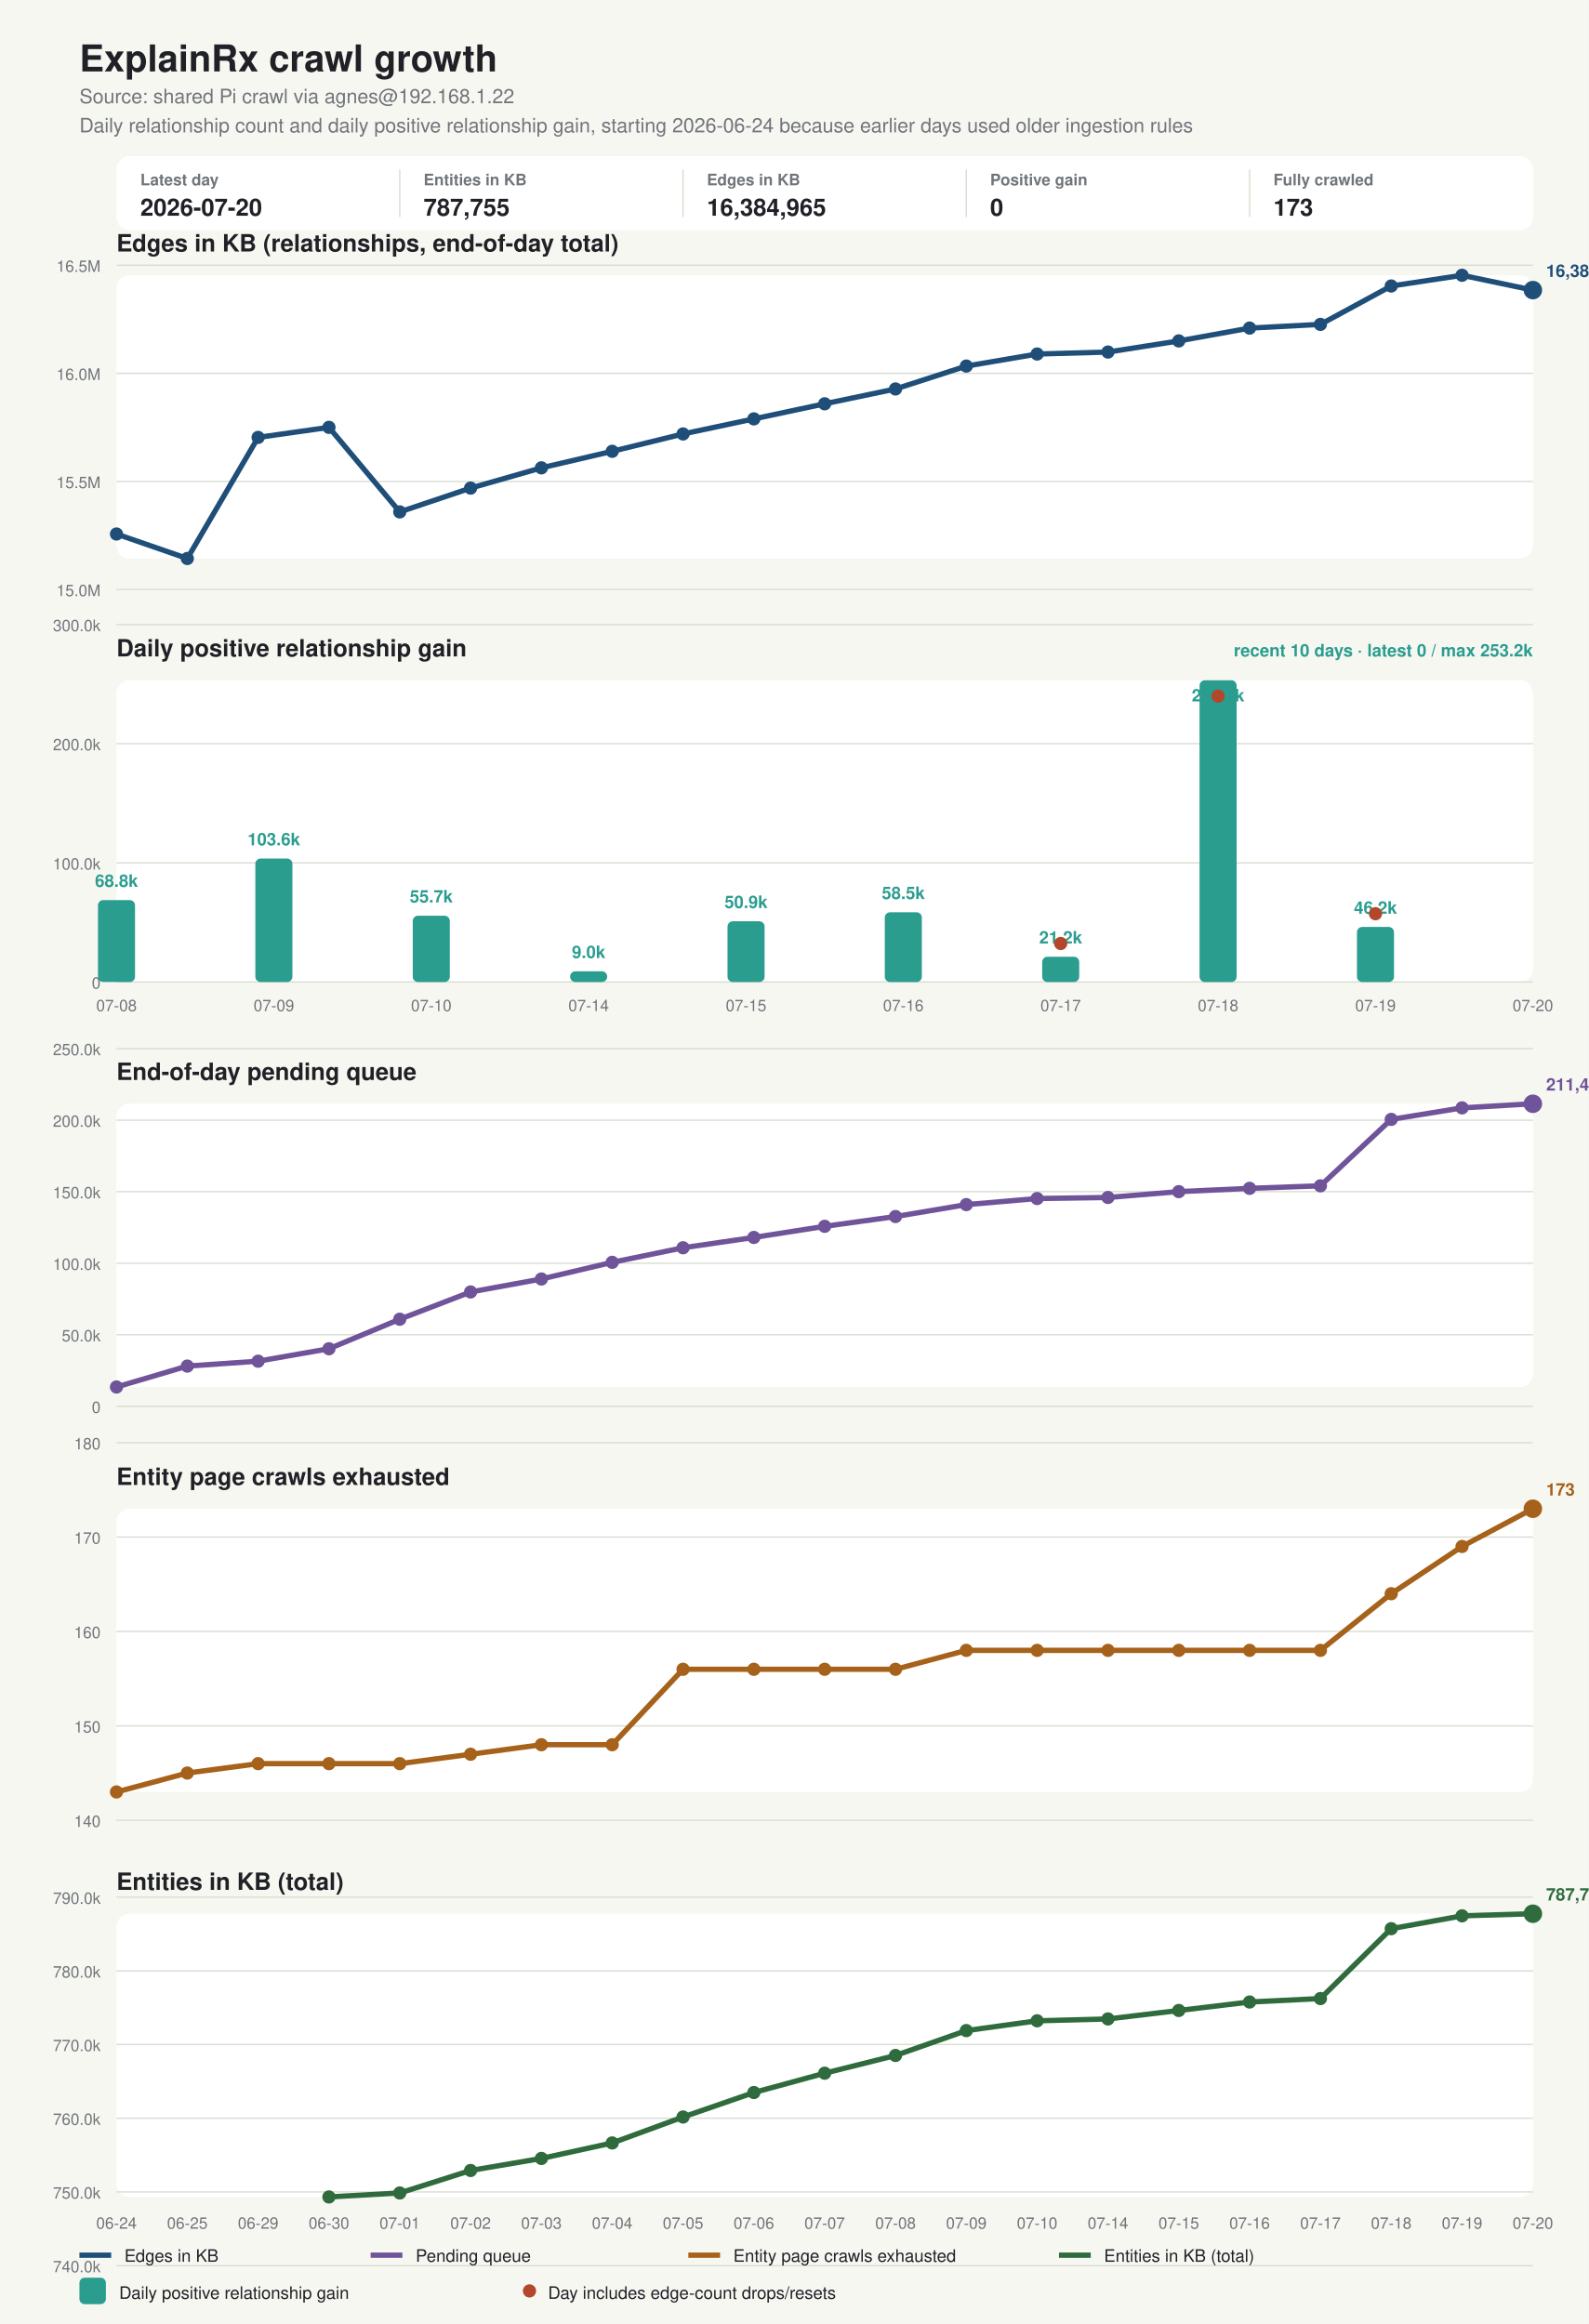
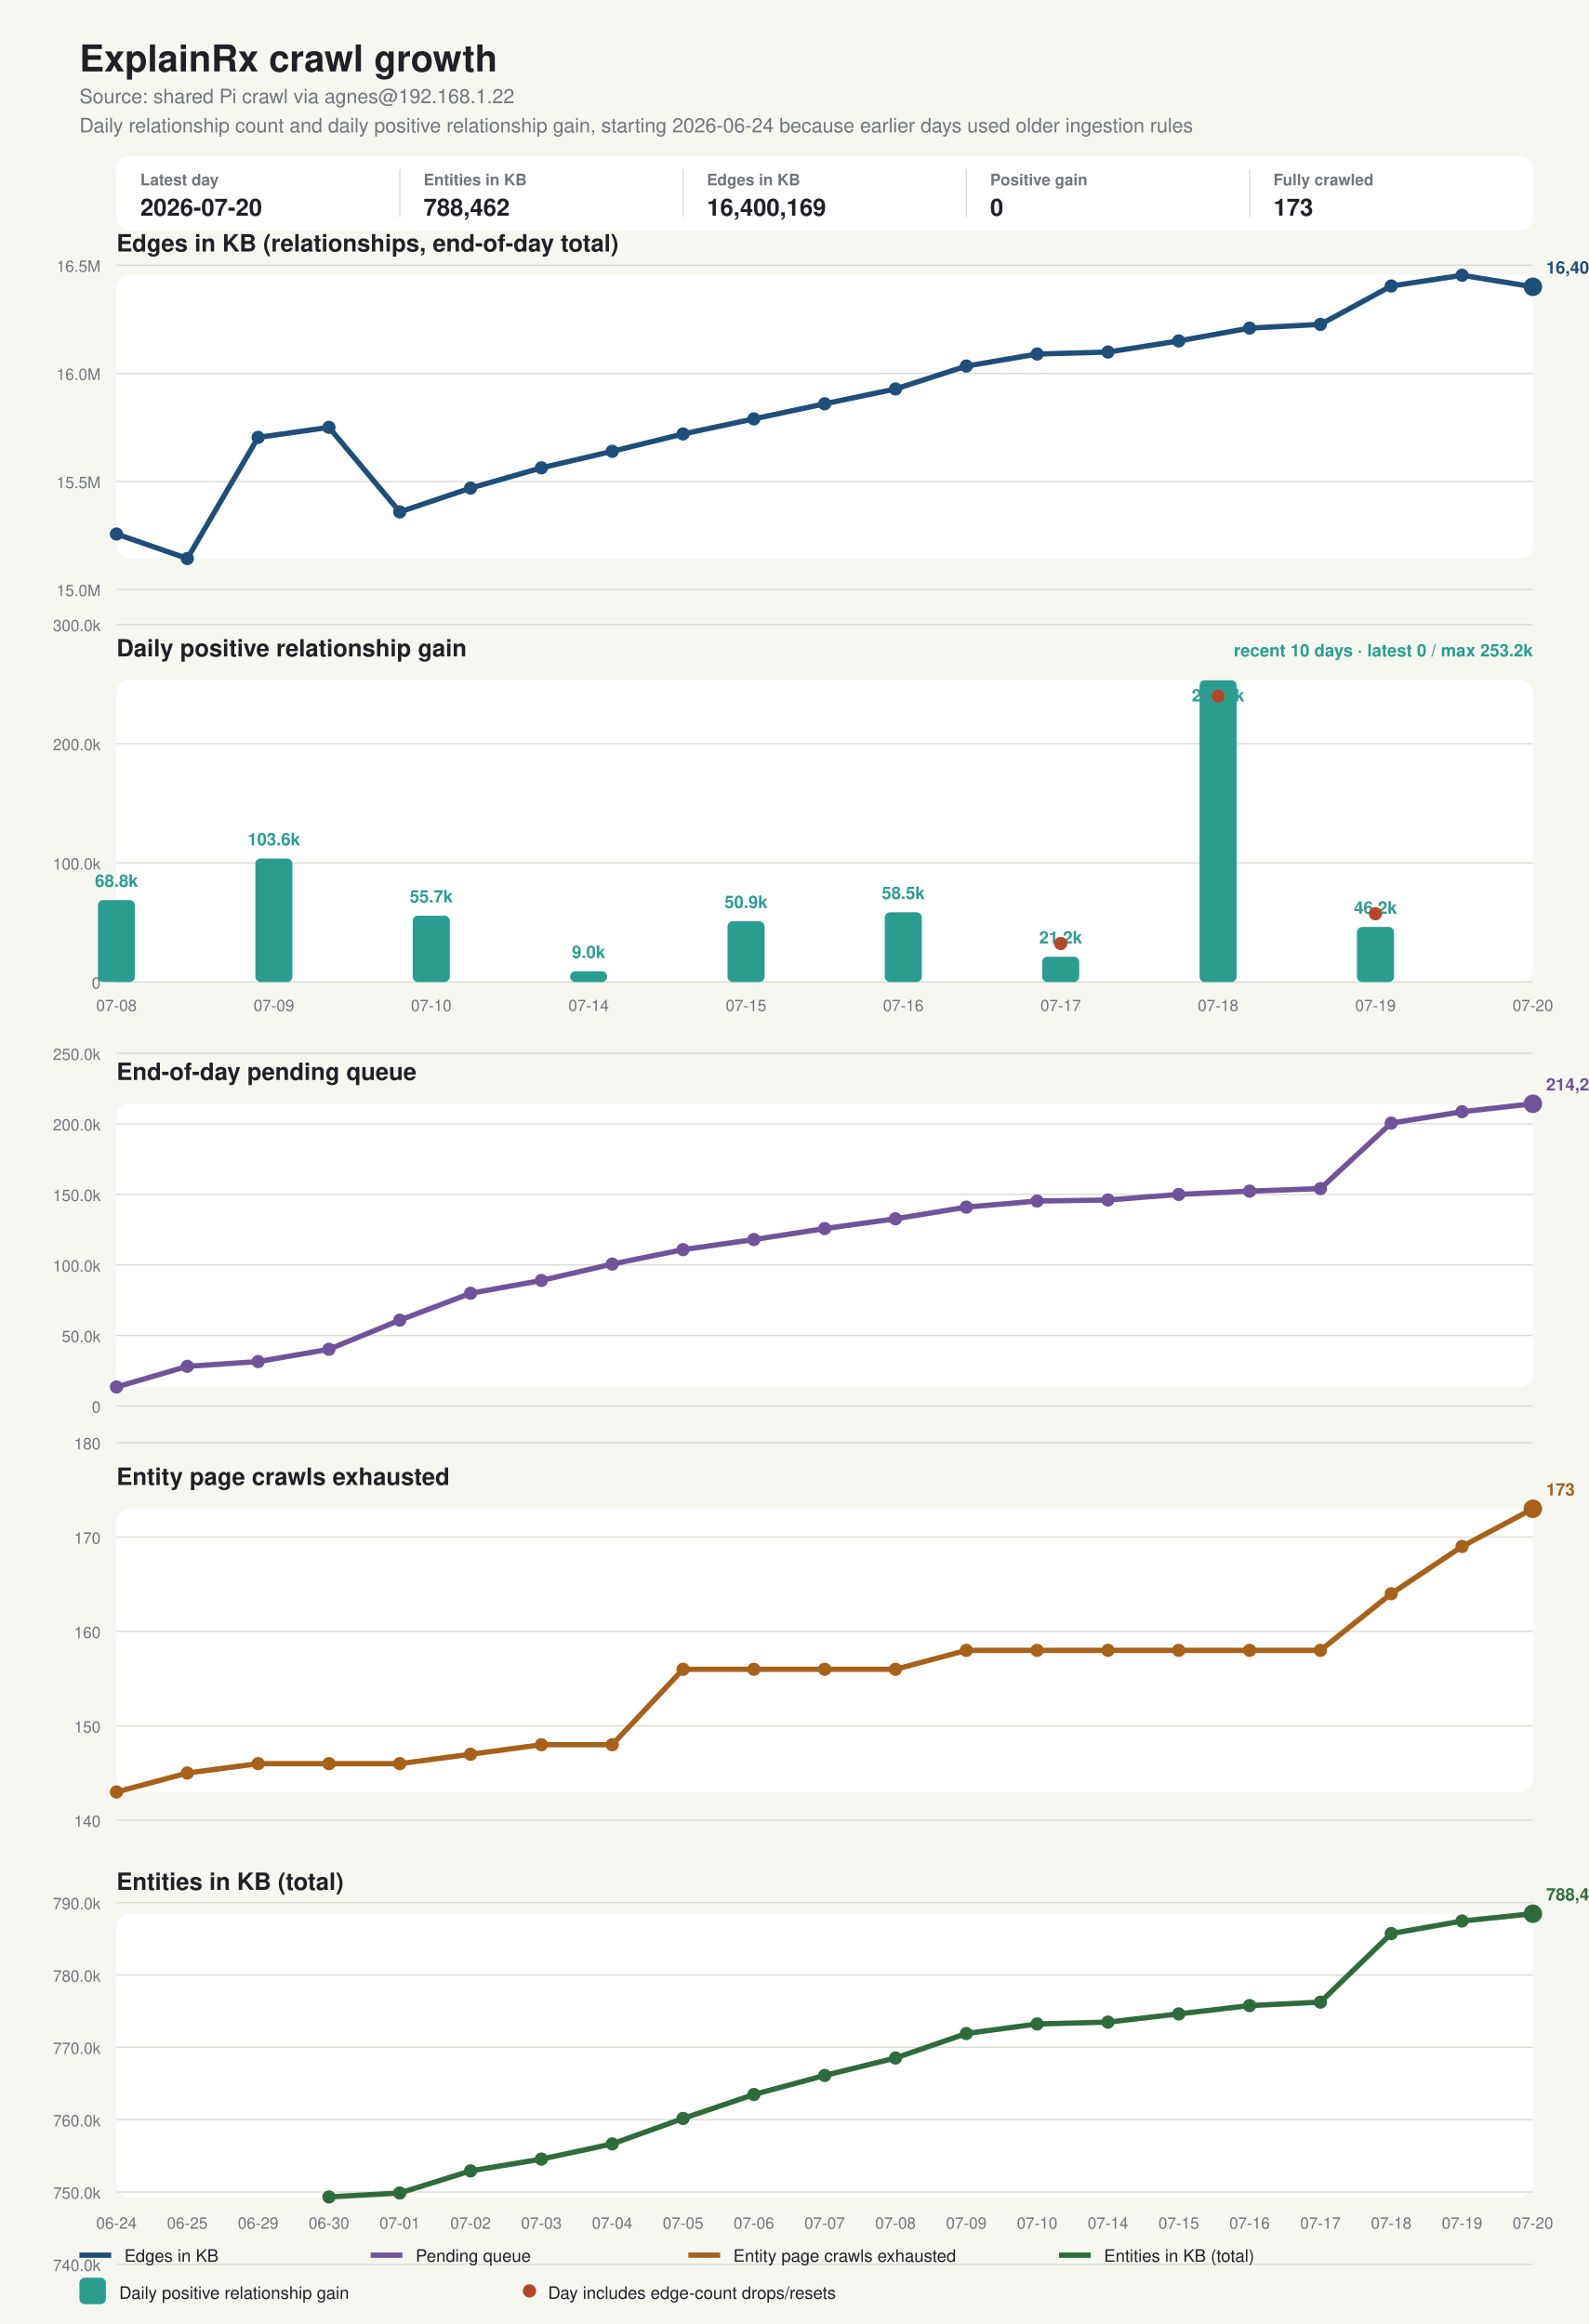
<svg xmlns="http://www.w3.org/2000/svg" width="1200" height="1756" viewBox="0 0 1200 1756">
  <rect width="100%" height="100%" fill="#f7f7f2" />
  <text x="60" y="54" font-family="Helvetica, Arial, sans-serif" font-size="28" font-weight="700" fill="#202126">ExplainRx crawl growth</text>
  <text x="60" y="78" font-family="Helvetica, Arial, sans-serif" font-size="15" fill="#70757a">Source: shared Pi crawl via agnes@192.168.1.22</text>
  <text x="60" y="100" font-family="Helvetica, Arial, sans-serif" font-size="15" fill="#70757a">Daily relationship count and daily positive relationship gain, starting 2026-06-24 because earlier days used older ingestion rules</text>
  <rect x="88" y="118" width="1070" height="56" fill="#ffffff" rx="10" />
  <rect x="88" y="208" width="1070" height="214" fill="#ffffff" rx="10" />
  <rect x="88" y="514" width="1070" height="228" fill="#ffffff" rx="10" />
  <rect x="88" y="834" width="1070" height="214" fill="#ffffff" rx="10" />
  <rect x="88" y="1140" width="1070" height="214" fill="#ffffff" rx="10" />
  <rect x="88" y="1446" width="1070" height="214" fill="#ffffff" rx="10" />
  <text x="88" y="190" font-family="Helvetica, Arial, sans-serif" font-size="18" font-weight="700" fill="#202126">Edges in KB (relationships, end-of-day total)</text>
  <text x="88" y="496" font-family="Helvetica, Arial, sans-serif" font-size="18" font-weight="700" fill="#202126">Daily positive relationship gain</text>
  <text x="1158" y="496" text-anchor="end" font-family="Helvetica, Arial, sans-serif" font-size="13" font-weight="700" fill="#2a9d8f">recent 10 days · latest 0 / max 253.2k</text>
  <text x="88" y="816" font-family="Helvetica, Arial, sans-serif" font-size="18" font-weight="700" fill="#202126">End-of-day pending queue</text>
  <text x="88" y="1122" font-family="Helvetica, Arial, sans-serif" font-size="18" font-weight="700" fill="#202126">Entity page crawls exhausted</text>
  <text x="88" y="1428" font-family="Helvetica, Arial, sans-serif" font-size="18" font-weight="700" fill="#202126">Entities in KB (total)</text>
  <text x="106.0" y="140" font-family="Helvetica, Arial, sans-serif" font-size="12" font-weight="700" fill="#70757a">Latest day</text>
  <text x="106.0" y="163" font-family="Helvetica, Arial, sans-serif" font-size="18" font-weight="700" fill="#202126">2026-07-20</text>
  <line x1="302.0" y1="128" x2="302.0" y2="164" stroke="#d8ddd2" stroke-width="1" />
  <text x="320.0" y="140" font-family="Helvetica, Arial, sans-serif" font-size="12" font-weight="700" fill="#70757a">Entities in KB</text>
-   <text x="320.0" y="163" font-family="Helvetica, Arial, sans-serif" font-size="18" font-weight="700" fill="#202126">787,755</text>
+   <text x="320.0" y="163" font-family="Helvetica, Arial, sans-serif" font-size="18" font-weight="700" fill="#202126">788,462</text>
  <line x1="516.0" y1="128" x2="516.0" y2="164" stroke="#d8ddd2" stroke-width="1" />
  <text x="534.0" y="140" font-family="Helvetica, Arial, sans-serif" font-size="12" font-weight="700" fill="#70757a">Edges in KB</text>
-   <text x="534.0" y="163" font-family="Helvetica, Arial, sans-serif" font-size="18" font-weight="700" fill="#202126">16,384,965</text>
+   <text x="534.0" y="163" font-family="Helvetica, Arial, sans-serif" font-size="18" font-weight="700" fill="#202126">16,400,169</text>
  <line x1="730.0" y1="128" x2="730.0" y2="164" stroke="#d8ddd2" stroke-width="1" />
  <text x="748.0" y="140" font-family="Helvetica, Arial, sans-serif" font-size="12" font-weight="700" fill="#70757a">Positive gain</text>
  <text x="748.0" y="163" font-family="Helvetica, Arial, sans-serif" font-size="18" font-weight="700" fill="#202126">0</text>
  <line x1="944.0" y1="128" x2="944.0" y2="164" stroke="#d8ddd2" stroke-width="1" />
  <text x="962.0" y="140" font-family="Helvetica, Arial, sans-serif" font-size="12" font-weight="700" fill="#70757a">Fully crawled</text>
  <text x="962.0" y="163" font-family="Helvetica, Arial, sans-serif" font-size="18" font-weight="700" fill="#202126">173</text>
  <line x1="88" y1="445.4" x2="1158" y2="445.4" stroke="#d8ddd2" stroke-width="1" />
  <text x="76" y="450.4" text-anchor="end" font-family="Helvetica, Arial, sans-serif" font-size="12" fill="#70757a">15.0M</text>
  <line x1="88" y1="363.8" x2="1158" y2="363.8" stroke="#d8ddd2" stroke-width="1" />
  <text x="76" y="368.8" text-anchor="end" font-family="Helvetica, Arial, sans-serif" font-size="12" fill="#70757a">15.5M</text>
  <line x1="88" y1="282.1" x2="1158" y2="282.1" stroke="#d8ddd2" stroke-width="1" />
  <text x="76" y="287.1" text-anchor="end" font-family="Helvetica, Arial, sans-serif" font-size="12" fill="#70757a">16.0M</text>
  <line x1="88" y1="200.4" x2="1158" y2="200.4" stroke="#d8ddd2" stroke-width="1" />
  <text x="76" y="205.4" text-anchor="end" font-family="Helvetica, Arial, sans-serif" font-size="12" fill="#70757a">16.5M</text>
  <line x1="88" y1="742.0" x2="1158" y2="742.0" stroke="#d8ddd2" stroke-width="1" />
  <text x="76" y="747.0" text-anchor="end" font-family="Helvetica, Arial, sans-serif" font-size="12" fill="#70757a">0</text>
  <line x1="88" y1="652.0" x2="1158" y2="652.0" stroke="#d8ddd2" stroke-width="1" />
  <text x="76" y="657.0" text-anchor="end" font-family="Helvetica, Arial, sans-serif" font-size="12" fill="#70757a">100.0k</text>
  <line x1="88" y1="561.9" x2="1158" y2="561.9" stroke="#d8ddd2" stroke-width="1" />
  <text x="76" y="566.9" text-anchor="end" font-family="Helvetica, Arial, sans-serif" font-size="12" fill="#70757a">200.0k</text>
  <line x1="88" y1="471.9" x2="1158" y2="471.9" stroke="#d8ddd2" stroke-width="1" />
  <text x="76" y="476.9" text-anchor="end" font-family="Helvetica, Arial, sans-serif" font-size="12" fill="#70757a">300.0k</text>
-   <line x1="88" y1="1062.6" x2="1158" y2="1062.6" stroke="#d8ddd2" stroke-width="1" />
-   <text x="76" y="1067.6" text-anchor="end" font-family="Helvetica, Arial, sans-serif" font-size="12" fill="#70757a">0</text>
-   <line x1="88" y1="1008.5" x2="1158" y2="1008.5" stroke="#d8ddd2" stroke-width="1" />
-   <text x="76" y="1013.5" text-anchor="end" font-family="Helvetica, Arial, sans-serif" font-size="12" fill="#70757a">50.0k</text>
-   <line x1="88" y1="954.5" x2="1158" y2="954.5" stroke="#d8ddd2" stroke-width="1" />
-   <text x="76" y="959.5" text-anchor="end" font-family="Helvetica, Arial, sans-serif" font-size="12" fill="#70757a">100.0k</text>
-   <line x1="88" y1="900.4" x2="1158" y2="900.4" stroke="#d8ddd2" stroke-width="1" />
-   <text x="76" y="905.4" text-anchor="end" font-family="Helvetica, Arial, sans-serif" font-size="12" fill="#70757a">150.0k</text>
-   <line x1="88" y1="846.4" x2="1158" y2="846.4" stroke="#d8ddd2" stroke-width="1" />
-   <text x="76" y="851.4" text-anchor="end" font-family="Helvetica, Arial, sans-serif" font-size="12" fill="#70757a">200.0k</text>
-   <line x1="88" y1="792.3" x2="1158" y2="792.3" stroke="#d8ddd2" stroke-width="1" />
-   <text x="76" y="797.3" text-anchor="end" font-family="Helvetica, Arial, sans-serif" font-size="12" fill="#70757a">250.0k</text>
+   <line x1="88" y1="1062.4" x2="1158" y2="1062.4" stroke="#d8ddd2" stroke-width="1" />
+   <text x="76" y="1067.4" text-anchor="end" font-family="Helvetica, Arial, sans-serif" font-size="12" fill="#70757a">0</text>
+   <line x1="88" y1="1009.1" x2="1158" y2="1009.1" stroke="#d8ddd2" stroke-width="1" />
+   <text x="76" y="1014.1" text-anchor="end" font-family="Helvetica, Arial, sans-serif" font-size="12" fill="#70757a">50.0k</text>
+   <line x1="88" y1="955.8" x2="1158" y2="955.8" stroke="#d8ddd2" stroke-width="1" />
+   <text x="76" y="960.8" text-anchor="end" font-family="Helvetica, Arial, sans-serif" font-size="12" fill="#70757a">100.0k</text>
+   <line x1="88" y1="902.5" x2="1158" y2="902.5" stroke="#d8ddd2" stroke-width="1" />
+   <text x="76" y="907.5" text-anchor="end" font-family="Helvetica, Arial, sans-serif" font-size="12" fill="#70757a">150.0k</text>
+   <line x1="88" y1="849.2" x2="1158" y2="849.2" stroke="#d8ddd2" stroke-width="1" />
+   <text x="76" y="854.2" text-anchor="end" font-family="Helvetica, Arial, sans-serif" font-size="12" fill="#70757a">200.0k</text>
+   <line x1="88" y1="795.9" x2="1158" y2="795.9" stroke="#d8ddd2" stroke-width="1" />
+   <text x="76" y="800.9" text-anchor="end" font-family="Helvetica, Arial, sans-serif" font-size="12" fill="#70757a">250.0k</text>
  <line x1="88" y1="1375.4" x2="1158" y2="1375.4" stroke="#d8ddd2" stroke-width="1" />
  <text x="76" y="1380.4" text-anchor="end" font-family="Helvetica, Arial, sans-serif" font-size="12" fill="#70757a">140</text>
  <line x1="88" y1="1304.1" x2="1158" y2="1304.1" stroke="#d8ddd2" stroke-width="1" />
  <text x="76" y="1309.1" text-anchor="end" font-family="Helvetica, Arial, sans-serif" font-size="12" fill="#70757a">150</text>
  <line x1="88" y1="1232.7" x2="1158" y2="1232.7" stroke="#d8ddd2" stroke-width="1" />
  <text x="76" y="1237.7" text-anchor="end" font-family="Helvetica, Arial, sans-serif" font-size="12" fill="#70757a">160</text>
  <line x1="88" y1="1161.4" x2="1158" y2="1161.4" stroke="#d8ddd2" stroke-width="1" />
  <text x="76" y="1166.4" text-anchor="end" font-family="Helvetica, Arial, sans-serif" font-size="12" fill="#70757a">170</text>
  <line x1="88" y1="1090.1" x2="1158" y2="1090.1" stroke="#d8ddd2" stroke-width="1" />
  <text x="76" y="1095.1" text-anchor="end" font-family="Helvetica, Arial, sans-serif" font-size="12" fill="#70757a">180</text>
-   <line x1="88" y1="1711.9" x2="1158" y2="1711.9" stroke="#d8ddd2" stroke-width="1" />
-   <text x="76" y="1716.9" text-anchor="end" font-family="Helvetica, Arial, sans-serif" font-size="12" fill="#70757a">740.0k</text>
-   <line x1="88" y1="1656.2" x2="1158" y2="1656.2" stroke="#d8ddd2" stroke-width="1" />
-   <text x="76" y="1661.2" text-anchor="end" font-family="Helvetica, Arial, sans-serif" font-size="12" fill="#70757a">750.0k</text>
-   <line x1="88" y1="1600.5" x2="1158" y2="1600.5" stroke="#d8ddd2" stroke-width="1" />
-   <text x="76" y="1605.5" text-anchor="end" font-family="Helvetica, Arial, sans-serif" font-size="12" fill="#70757a">760.0k</text>
-   <line x1="88" y1="1544.8" x2="1158" y2="1544.8" stroke="#d8ddd2" stroke-width="1" />
-   <text x="76" y="1549.8" text-anchor="end" font-family="Helvetica, Arial, sans-serif" font-size="12" fill="#70757a">770.0k</text>
-   <line x1="88" y1="1489.2" x2="1158" y2="1489.2" stroke="#d8ddd2" stroke-width="1" />
-   <text x="76" y="1494.2" text-anchor="end" font-family="Helvetica, Arial, sans-serif" font-size="12" fill="#70757a">780.0k</text>
-   <line x1="88" y1="1433.5" x2="1158" y2="1433.5" stroke="#d8ddd2" stroke-width="1" />
-   <text x="76" y="1438.5" text-anchor="end" font-family="Helvetica, Arial, sans-serif" font-size="12" fill="#70757a">790.0k</text>
-   <path d="M 88.0 403.5 L 141.5 422.0 L 195.0 330.5 L 248.5 322.9 L 302.0 386.8 L 355.5 368.8 L 409.0 353.5 L 462.5 341.0 L 516.0 327.9 L 569.5 316.5 L 623.0 305.1 L 676.5 293.9 L 730.0 276.6 L 783.5 267.5 L 837.0 266.0 L 890.5 257.6 L 944.0 247.9 L 997.5 245.1 L 1051.0 216.1 L 1104.5 208.0 L 1158.0 219.2" fill="none" stroke="#1f4e79" stroke-width="4" stroke-linecap="round" stroke-linejoin="round" />
+   <line x1="88" y1="1710.9" x2="1158" y2="1710.9" stroke="#d8ddd2" stroke-width="1" />
+   <text x="76" y="1715.9" text-anchor="end" font-family="Helvetica, Arial, sans-serif" font-size="12" fill="#70757a">740.0k</text>
+   <line x1="88" y1="1656.3" x2="1158" y2="1656.3" stroke="#d8ddd2" stroke-width="1" />
+   <text x="76" y="1661.3" text-anchor="end" font-family="Helvetica, Arial, sans-serif" font-size="12" fill="#70757a">750.0k</text>
+   <line x1="88" y1="1601.6" x2="1158" y2="1601.6" stroke="#d8ddd2" stroke-width="1" />
+   <text x="76" y="1606.6" text-anchor="end" font-family="Helvetica, Arial, sans-serif" font-size="12" fill="#70757a">760.0k</text>
+   <line x1="88" y1="1546.9" x2="1158" y2="1546.9" stroke="#d8ddd2" stroke-width="1" />
+   <text x="76" y="1551.9" text-anchor="end" font-family="Helvetica, Arial, sans-serif" font-size="12" fill="#70757a">770.0k</text>
+   <line x1="88" y1="1492.3" x2="1158" y2="1492.3" stroke="#d8ddd2" stroke-width="1" />
+   <text x="76" y="1497.3" text-anchor="end" font-family="Helvetica, Arial, sans-serif" font-size="12" fill="#70757a">780.0k</text>
+   <line x1="88" y1="1437.6" x2="1158" y2="1437.6" stroke="#d8ddd2" stroke-width="1" />
+   <text x="76" y="1442.6" text-anchor="end" font-family="Helvetica, Arial, sans-serif" font-size="12" fill="#70757a">790.0k</text>
+   <path d="M 88.0 403.5 L 141.5 422.0 L 195.0 330.5 L 248.5 322.9 L 302.0 386.8 L 355.5 368.8 L 409.0 353.5 L 462.5 341.0 L 516.0 327.9 L 569.5 316.5 L 623.0 305.1 L 676.5 293.9 L 730.0 276.6 L 783.5 267.5 L 837.0 266.0 L 890.5 257.6 L 944.0 247.9 L 997.5 245.1 L 1051.0 216.1 L 1104.5 208.0 L 1158.0 216.7" fill="none" stroke="#1f4e79" stroke-width="4" stroke-linecap="round" stroke-linejoin="round" />
  <circle cx="88.0" cy="403.5" r="5" fill="#1f4e79" />
  <circle cx="141.5" cy="422.0" r="5" fill="#1f4e79" />
  <circle cx="195.0" cy="330.5" r="5" fill="#1f4e79" />
  <circle cx="248.5" cy="322.9" r="5" fill="#1f4e79" />
  <circle cx="302.0" cy="386.8" r="5" fill="#1f4e79" />
  <circle cx="355.5" cy="368.8" r="5" fill="#1f4e79" />
  <circle cx="409.0" cy="353.5" r="5" fill="#1f4e79" />
  <circle cx="462.5" cy="341.0" r="5" fill="#1f4e79" />
  <circle cx="516.0" cy="327.9" r="5" fill="#1f4e79" />
  <circle cx="569.5" cy="316.5" r="5" fill="#1f4e79" />
  <circle cx="623.0" cy="305.1" r="5" fill="#1f4e79" />
  <circle cx="676.5" cy="293.9" r="5" fill="#1f4e79" />
  <circle cx="730.0" cy="276.6" r="5" fill="#1f4e79" />
  <circle cx="783.5" cy="267.5" r="5" fill="#1f4e79" />
  <circle cx="837.0" cy="266.0" r="5" fill="#1f4e79" />
  <circle cx="890.5" cy="257.6" r="5" fill="#1f4e79" />
  <circle cx="944.0" cy="247.9" r="5" fill="#1f4e79" />
  <circle cx="997.5" cy="245.1" r="5" fill="#1f4e79" />
  <circle cx="1051.0" cy="216.1" r="5" fill="#1f4e79" />
  <circle cx="1104.5" cy="208.0" r="5" fill="#1f4e79" />
-   <circle cx="1158.0" cy="219.2" r="7" fill="#1f4e79" />
-   <text x="1168.0" y="209.2" font-family="Helvetica, Arial, sans-serif" font-size="13" font-weight="700" fill="#1f4e79">16,384,965</text>
+   <circle cx="1158.0" cy="216.7" r="7" fill="#1f4e79" />
+   <text x="1168.0" y="206.7" font-family="Helvetica, Arial, sans-serif" font-size="13" font-weight="700" fill="#1f4e79">16,400,169</text>
  <rect x="74.0" y="680.1" width="28" height="61.9" rx="4" fill="#2a9d8f" stroke="none" stroke-width="0" />
  <text x="88.0" y="670.1" text-anchor="middle" font-family="Helvetica, Arial, sans-serif" font-size="13" font-weight="700" fill="#2a9d8f">68.8k</text>
  <rect x="192.9" y="648.7" width="28" height="93.3" rx="4" fill="#2a9d8f" stroke="none" stroke-width="0" />
  <text x="206.9" y="638.7" text-anchor="middle" font-family="Helvetica, Arial, sans-serif" font-size="13" font-weight="700" fill="#2a9d8f">103.6k</text>
  <rect x="311.8" y="691.9" width="28" height="50.1" rx="4" fill="#2a9d8f" stroke="none" stroke-width="0" />
  <text x="325.8" y="681.9" text-anchor="middle" font-family="Helvetica, Arial, sans-serif" font-size="13" font-weight="700" fill="#2a9d8f">55.7k</text>
  <rect x="430.7" y="733.9" width="28" height="8.1" rx="4" fill="#2a9d8f" stroke="none" stroke-width="0" />
  <text x="444.7" y="723.9" text-anchor="middle" font-family="Helvetica, Arial, sans-serif" font-size="13" font-weight="700" fill="#2a9d8f">9.0k</text>
  <rect x="549.6" y="696.1" width="28" height="45.9" rx="4" fill="#2a9d8f" stroke="none" stroke-width="0" />
  <text x="563.6" y="686.1" text-anchor="middle" font-family="Helvetica, Arial, sans-serif" font-size="13" font-weight="700" fill="#2a9d8f">50.9k</text>
  <rect x="668.4" y="689.3" width="28" height="52.7" rx="4" fill="#2a9d8f" stroke="none" stroke-width="0" />
  <text x="682.4" y="679.3" text-anchor="middle" font-family="Helvetica, Arial, sans-serif" font-size="13" font-weight="700" fill="#2a9d8f">58.5k</text>
  <rect x="787.3" y="722.9" width="28" height="19.1" rx="4" fill="#2a9d8f" stroke="none" stroke-width="0" />
  <text x="801.3" y="712.9" text-anchor="middle" font-family="Helvetica, Arial, sans-serif" font-size="13" font-weight="700" fill="#2a9d8f">21.2k</text>
  <circle cx="801.3" cy="712.9" r="5" fill="#b3472c" />
  <rect x="906.2" y="514.0" width="28" height="228.0" rx="4" fill="#2a9d8f" stroke="none" stroke-width="0" />
  <text x="920.2" y="530.0" text-anchor="middle" font-family="Helvetica, Arial, sans-serif" font-size="13" font-weight="700" fill="#2a9d8f">253.2k</text>
  <circle cx="920.2" cy="526.0" r="5" fill="#b3472c" />
  <rect x="1025.1" y="700.4" width="28" height="41.6" rx="4" fill="#2a9d8f" stroke="none" stroke-width="0" />
  <text x="1039.1" y="690.4" text-anchor="middle" font-family="Helvetica, Arial, sans-serif" font-size="13" font-weight="700" fill="#2a9d8f">46.2k</text>
  <circle cx="1039.1" cy="690.4" r="5" fill="#b3472c" />
  <rect x="1144.0" y="742.0" width="28" height="0.0" rx="4" fill="#2a9d8f" stroke="#1f6f66" stroke-width="2" />
  <text x="88.0" y="764" text-anchor="middle" font-family="Helvetica, Arial, sans-serif" font-size="12" fill="#70757a">07-08</text>
  <text x="206.9" y="764" text-anchor="middle" font-family="Helvetica, Arial, sans-serif" font-size="12" fill="#70757a">07-09</text>
  <text x="325.8" y="764" text-anchor="middle" font-family="Helvetica, Arial, sans-serif" font-size="12" fill="#70757a">07-10</text>
  <text x="444.7" y="764" text-anchor="middle" font-family="Helvetica, Arial, sans-serif" font-size="12" fill="#70757a">07-14</text>
  <text x="563.6" y="764" text-anchor="middle" font-family="Helvetica, Arial, sans-serif" font-size="12" fill="#70757a">07-15</text>
  <text x="682.4" y="764" text-anchor="middle" font-family="Helvetica, Arial, sans-serif" font-size="12" fill="#70757a">07-16</text>
  <text x="801.3" y="764" text-anchor="middle" font-family="Helvetica, Arial, sans-serif" font-size="12" fill="#70757a">07-17</text>
  <text x="920.2" y="764" text-anchor="middle" font-family="Helvetica, Arial, sans-serif" font-size="12" fill="#70757a">07-18</text>
  <text x="1039.1" y="764" text-anchor="middle" font-family="Helvetica, Arial, sans-serif" font-size="12" fill="#70757a">07-19</text>
  <text x="1158.0" y="764" text-anchor="middle" font-family="Helvetica, Arial, sans-serif" font-size="12" fill="#70757a">07-20</text>
-   <path d="M 88.0 1048.0 L 141.5 1032.2 L 195.0 1028.5 L 248.5 1019.1 L 302.0 996.8 L 355.5 976.2 L 409.0 966.4 L 462.5 953.8 L 516.0 942.8 L 569.5 935.0 L 623.0 926.6 L 676.5 919.2 L 730.0 910.2 L 783.5 905.6 L 837.0 904.8 L 890.5 900.4 L 944.0 897.9 L 997.5 896.0 L 1051.0 845.8 L 1104.5 837.1 L 1158.0 834.0" fill="none" stroke="#6f5499" stroke-width="4" stroke-linecap="round" stroke-linejoin="round" />
+   <path d="M 88.0 1048.0 L 141.5 1032.4 L 195.0 1028.8 L 248.5 1019.5 L 302.0 997.5 L 355.5 977.2 L 409.0 967.5 L 462.5 955.1 L 516.0 944.2 L 569.5 936.6 L 623.0 928.3 L 676.5 920.9 L 730.0 912.1 L 783.5 907.5 L 837.0 906.7 L 890.5 902.5 L 944.0 900.0 L 997.5 898.1 L 1051.0 848.6 L 1104.5 840.0 L 1158.0 834.0" fill="none" stroke="#6f5499" stroke-width="4" stroke-linecap="round" stroke-linejoin="round" />
  <circle cx="88.0" cy="1048.0" r="5" fill="#6f5499" />
-   <circle cx="141.5" cy="1032.2" r="5" fill="#6f5499" />
-   <circle cx="195.0" cy="1028.5" r="5" fill="#6f5499" />
-   <circle cx="248.5" cy="1019.1" r="5" fill="#6f5499" />
-   <circle cx="302.0" cy="996.8" r="5" fill="#6f5499" />
-   <circle cx="355.5" cy="976.2" r="5" fill="#6f5499" />
-   <circle cx="409.0" cy="966.4" r="5" fill="#6f5499" />
-   <circle cx="462.5" cy="953.8" r="5" fill="#6f5499" />
-   <circle cx="516.0" cy="942.8" r="5" fill="#6f5499" />
-   <circle cx="569.5" cy="935.0" r="5" fill="#6f5499" />
-   <circle cx="623.0" cy="926.6" r="5" fill="#6f5499" />
-   <circle cx="676.5" cy="919.2" r="5" fill="#6f5499" />
-   <circle cx="730.0" cy="910.2" r="5" fill="#6f5499" />
-   <circle cx="783.5" cy="905.6" r="5" fill="#6f5499" />
-   <circle cx="837.0" cy="904.8" r="5" fill="#6f5499" />
-   <circle cx="890.5" cy="900.4" r="5" fill="#6f5499" />
-   <circle cx="944.0" cy="897.9" r="5" fill="#6f5499" />
-   <circle cx="997.5" cy="896.0" r="5" fill="#6f5499" />
-   <circle cx="1051.0" cy="845.8" r="5" fill="#6f5499" />
-   <circle cx="1104.5" cy="837.1" r="5" fill="#6f5499" />
+   <circle cx="141.5" cy="1032.4" r="5" fill="#6f5499" />
+   <circle cx="195.0" cy="1028.8" r="5" fill="#6f5499" />
+   <circle cx="248.5" cy="1019.5" r="5" fill="#6f5499" />
+   <circle cx="302.0" cy="997.5" r="5" fill="#6f5499" />
+   <circle cx="355.5" cy="977.2" r="5" fill="#6f5499" />
+   <circle cx="409.0" cy="967.5" r="5" fill="#6f5499" />
+   <circle cx="462.5" cy="955.1" r="5" fill="#6f5499" />
+   <circle cx="516.0" cy="944.2" r="5" fill="#6f5499" />
+   <circle cx="569.5" cy="936.6" r="5" fill="#6f5499" />
+   <circle cx="623.0" cy="928.3" r="5" fill="#6f5499" />
+   <circle cx="676.5" cy="920.9" r="5" fill="#6f5499" />
+   <circle cx="730.0" cy="912.1" r="5" fill="#6f5499" />
+   <circle cx="783.5" cy="907.5" r="5" fill="#6f5499" />
+   <circle cx="837.0" cy="906.7" r="5" fill="#6f5499" />
+   <circle cx="890.5" cy="902.5" r="5" fill="#6f5499" />
+   <circle cx="944.0" cy="900.0" r="5" fill="#6f5499" />
+   <circle cx="997.5" cy="898.1" r="5" fill="#6f5499" />
+   <circle cx="1051.0" cy="848.6" r="5" fill="#6f5499" />
+   <circle cx="1104.5" cy="840.0" r="5" fill="#6f5499" />
  <circle cx="1158.0" cy="834.0" r="7" fill="#6f5499" />
-   <text x="1168.0" y="824.0" font-family="Helvetica, Arial, sans-serif" font-size="13" font-weight="700" fill="#6f5499">211,458</text>
+   <text x="1168.0" y="824.0" font-family="Helvetica, Arial, sans-serif" font-size="13" font-weight="700" fill="#6f5499">214,223</text>
  <path d="M 88.0 1354.0 L 141.5 1339.7 L 195.0 1332.6 L 248.5 1332.6 L 302.0 1332.6 L 355.5 1325.5 L 409.0 1318.3 L 462.5 1318.3 L 516.0 1261.3 L 569.5 1261.3 L 623.0 1261.3 L 676.5 1261.3 L 730.0 1247.0 L 783.5 1247.0 L 837.0 1247.0 L 890.5 1247.0 L 944.0 1247.0 L 997.5 1247.0 L 1051.0 1204.2 L 1104.5 1168.5 L 1158.0 1140.0" fill="none" stroke="#a6611a" stroke-width="4" stroke-linecap="round" stroke-linejoin="round" />
  <circle cx="88.0" cy="1354.0" r="5" fill="#a6611a" />
  <circle cx="141.5" cy="1339.7" r="5" fill="#a6611a" />
  <circle cx="195.0" cy="1332.6" r="5" fill="#a6611a" />
  <circle cx="248.5" cy="1332.6" r="5" fill="#a6611a" />
  <circle cx="302.0" cy="1332.6" r="5" fill="#a6611a" />
  <circle cx="355.5" cy="1325.5" r="5" fill="#a6611a" />
  <circle cx="409.0" cy="1318.3" r="5" fill="#a6611a" />
  <circle cx="462.5" cy="1318.3" r="5" fill="#a6611a" />
  <circle cx="516.0" cy="1261.3" r="5" fill="#a6611a" />
  <circle cx="569.5" cy="1261.3" r="5" fill="#a6611a" />
  <circle cx="623.0" cy="1261.3" r="5" fill="#a6611a" />
  <circle cx="676.5" cy="1261.3" r="5" fill="#a6611a" />
  <circle cx="730.0" cy="1247.0" r="5" fill="#a6611a" />
  <circle cx="783.5" cy="1247.0" r="5" fill="#a6611a" />
  <circle cx="837.0" cy="1247.0" r="5" fill="#a6611a" />
  <circle cx="890.5" cy="1247.0" r="5" fill="#a6611a" />
  <circle cx="944.0" cy="1247.0" r="5" fill="#a6611a" />
  <circle cx="997.5" cy="1247.0" r="5" fill="#a6611a" />
  <circle cx="1051.0" cy="1204.2" r="5" fill="#a6611a" />
  <circle cx="1104.5" cy="1168.5" r="5" fill="#a6611a" />
  <circle cx="1158.0" cy="1140.0" r="7" fill="#a6611a" />
  <text x="1168.0" y="1130.0" font-family="Helvetica, Arial, sans-serif" font-size="13" font-weight="700" fill="#a6611a">173</text>
-   <path d="M 248.5 1660.0 L 302.0 1657.0 L 355.5 1640.0 L 409.0 1630.9 L 462.5 1619.2 L 516.0 1599.6 L 569.5 1581.1 L 623.0 1566.5 L 676.5 1553.1 L 730.0 1534.3 L 783.5 1526.9 L 837.0 1525.5 L 890.5 1519.1 L 944.0 1512.7 L 997.5 1510.1 L 1051.0 1457.3 L 1104.5 1447.6 L 1158.0 1446.0" fill="none" stroke="#2f6b3c" stroke-width="4" stroke-linecap="round" stroke-linejoin="round" />
+   <path d="M 248.5 1660.0 L 302.0 1657.0 L 355.5 1640.3 L 409.0 1631.4 L 462.5 1619.9 L 516.0 1600.7 L 569.5 1582.6 L 623.0 1568.2 L 676.5 1555.0 L 730.0 1536.5 L 783.5 1529.3 L 837.0 1527.9 L 890.5 1521.7 L 944.0 1515.4 L 997.5 1512.8 L 1051.0 1461.0 L 1104.5 1451.5 L 1158.0 1446.0" fill="none" stroke="#2f6b3c" stroke-width="4" stroke-linecap="round" stroke-linejoin="round" />
  <circle cx="248.5" cy="1660.0" r="5" fill="#2f6b3c" />
  <circle cx="302.0" cy="1657.0" r="5" fill="#2f6b3c" />
-   <circle cx="355.5" cy="1640.0" r="5" fill="#2f6b3c" />
-   <circle cx="409.0" cy="1630.9" r="5" fill="#2f6b3c" />
-   <circle cx="462.5" cy="1619.2" r="5" fill="#2f6b3c" />
-   <circle cx="516.0" cy="1599.6" r="5" fill="#2f6b3c" />
-   <circle cx="569.5" cy="1581.1" r="5" fill="#2f6b3c" />
-   <circle cx="623.0" cy="1566.5" r="5" fill="#2f6b3c" />
-   <circle cx="676.5" cy="1553.1" r="5" fill="#2f6b3c" />
-   <circle cx="730.0" cy="1534.3" r="5" fill="#2f6b3c" />
-   <circle cx="783.5" cy="1526.9" r="5" fill="#2f6b3c" />
-   <circle cx="837.0" cy="1525.5" r="5" fill="#2f6b3c" />
-   <circle cx="890.5" cy="1519.1" r="5" fill="#2f6b3c" />
-   <circle cx="944.0" cy="1512.7" r="5" fill="#2f6b3c" />
-   <circle cx="997.5" cy="1510.1" r="5" fill="#2f6b3c" />
-   <circle cx="1051.0" cy="1457.3" r="5" fill="#2f6b3c" />
-   <circle cx="1104.5" cy="1447.6" r="5" fill="#2f6b3c" />
+   <circle cx="355.5" cy="1640.3" r="5" fill="#2f6b3c" />
+   <circle cx="409.0" cy="1631.4" r="5" fill="#2f6b3c" />
+   <circle cx="462.5" cy="1619.9" r="5" fill="#2f6b3c" />
+   <circle cx="516.0" cy="1600.7" r="5" fill="#2f6b3c" />
+   <circle cx="569.5" cy="1582.6" r="5" fill="#2f6b3c" />
+   <circle cx="623.0" cy="1568.2" r="5" fill="#2f6b3c" />
+   <circle cx="676.5" cy="1555.0" r="5" fill="#2f6b3c" />
+   <circle cx="730.0" cy="1536.5" r="5" fill="#2f6b3c" />
+   <circle cx="783.5" cy="1529.3" r="5" fill="#2f6b3c" />
+   <circle cx="837.0" cy="1527.9" r="5" fill="#2f6b3c" />
+   <circle cx="890.5" cy="1521.7" r="5" fill="#2f6b3c" />
+   <circle cx="944.0" cy="1515.4" r="5" fill="#2f6b3c" />
+   <circle cx="997.5" cy="1512.8" r="5" fill="#2f6b3c" />
+   <circle cx="1051.0" cy="1461.0" r="5" fill="#2f6b3c" />
+   <circle cx="1104.5" cy="1451.5" r="5" fill="#2f6b3c" />
  <circle cx="1158.0" cy="1446.0" r="7" fill="#2f6b3c" />
-   <text x="1168.0" y="1436.0" font-family="Helvetica, Arial, sans-serif" font-size="13" font-weight="700" fill="#2f6b3c">787,755</text>
+   <text x="1168.0" y="1436.0" font-family="Helvetica, Arial, sans-serif" font-size="13" font-weight="700" fill="#2f6b3c">788,462</text>
  <text x="88.0" y="1684" text-anchor="middle" font-family="Helvetica, Arial, sans-serif" font-size="12" fill="#70757a">06-24</text>
  <text x="141.5" y="1684" text-anchor="middle" font-family="Helvetica, Arial, sans-serif" font-size="12" fill="#70757a">06-25</text>
  <text x="195.0" y="1684" text-anchor="middle" font-family="Helvetica, Arial, sans-serif" font-size="12" fill="#70757a">06-29</text>
  <text x="248.5" y="1684" text-anchor="middle" font-family="Helvetica, Arial, sans-serif" font-size="12" fill="#70757a">06-30</text>
  <text x="302.0" y="1684" text-anchor="middle" font-family="Helvetica, Arial, sans-serif" font-size="12" fill="#70757a">07-01</text>
  <text x="355.5" y="1684" text-anchor="middle" font-family="Helvetica, Arial, sans-serif" font-size="12" fill="#70757a">07-02</text>
  <text x="409.0" y="1684" text-anchor="middle" font-family="Helvetica, Arial, sans-serif" font-size="12" fill="#70757a">07-03</text>
  <text x="462.5" y="1684" text-anchor="middle" font-family="Helvetica, Arial, sans-serif" font-size="12" fill="#70757a">07-04</text>
  <text x="516.0" y="1684" text-anchor="middle" font-family="Helvetica, Arial, sans-serif" font-size="12" fill="#70757a">07-05</text>
  <text x="569.5" y="1684" text-anchor="middle" font-family="Helvetica, Arial, sans-serif" font-size="12" fill="#70757a">07-06</text>
  <text x="623.0" y="1684" text-anchor="middle" font-family="Helvetica, Arial, sans-serif" font-size="12" fill="#70757a">07-07</text>
  <text x="676.5" y="1684" text-anchor="middle" font-family="Helvetica, Arial, sans-serif" font-size="12" fill="#70757a">07-08</text>
  <text x="730.0" y="1684" text-anchor="middle" font-family="Helvetica, Arial, sans-serif" font-size="12" fill="#70757a">07-09</text>
  <text x="783.5" y="1684" text-anchor="middle" font-family="Helvetica, Arial, sans-serif" font-size="12" fill="#70757a">07-10</text>
  <text x="837.0" y="1684" text-anchor="middle" font-family="Helvetica, Arial, sans-serif" font-size="12" fill="#70757a">07-14</text>
  <text x="890.5" y="1684" text-anchor="middle" font-family="Helvetica, Arial, sans-serif" font-size="12" fill="#70757a">07-15</text>
  <text x="944.0" y="1684" text-anchor="middle" font-family="Helvetica, Arial, sans-serif" font-size="12" fill="#70757a">07-16</text>
  <text x="997.5" y="1684" text-anchor="middle" font-family="Helvetica, Arial, sans-serif" font-size="12" fill="#70757a">07-17</text>
  <text x="1051.0" y="1684" text-anchor="middle" font-family="Helvetica, Arial, sans-serif" font-size="12" fill="#70757a">07-18</text>
  <text x="1104.5" y="1684" text-anchor="middle" font-family="Helvetica, Arial, sans-serif" font-size="12" fill="#70757a">07-19</text>
  <text x="1158.0" y="1684" text-anchor="middle" font-family="Helvetica, Arial, sans-serif" font-size="12" fill="#70757a">07-20</text>
  <line x1="60" y1="1704" x2="84" y2="1704" stroke="#1f4e79" stroke-width="4" />
  <text x="94" y="1709" font-family="Helvetica, Arial, sans-serif" font-size="13" fill="#202126">Edges in KB</text>
  <line x1="280" y1="1704" x2="304" y2="1704" stroke="#6f5499" stroke-width="4" />
  <text x="314" y="1709" font-family="Helvetica, Arial, sans-serif" font-size="13" fill="#202126">Pending queue</text>
  <line x1="520" y1="1704" x2="544" y2="1704" stroke="#a6611a" stroke-width="4" />
  <text x="554" y="1709" font-family="Helvetica, Arial, sans-serif" font-size="13" fill="#202126">Entity page crawls exhausted</text>
  <line x1="800" y1="1704" x2="824" y2="1704" stroke="#2f6b3c" stroke-width="4" />
  <text x="834" y="1709" font-family="Helvetica, Arial, sans-serif" font-size="13" fill="#202126">Entities in KB (total)</text>
  <rect x="60" y="1721" width="20" height="20" rx="4" fill="#2a9d8f" />
  <text x="90" y="1737" font-family="Helvetica, Arial, sans-serif" font-size="13" fill="#202126">Daily positive relationship gain</text>
  <circle cx="400" cy="1731" r="5" fill="#b3472c" />
  <text x="414" y="1737" font-family="Helvetica, Arial, sans-serif" font-size="13" fill="#202126">Day includes edge-count drops/resets</text>
</svg>
